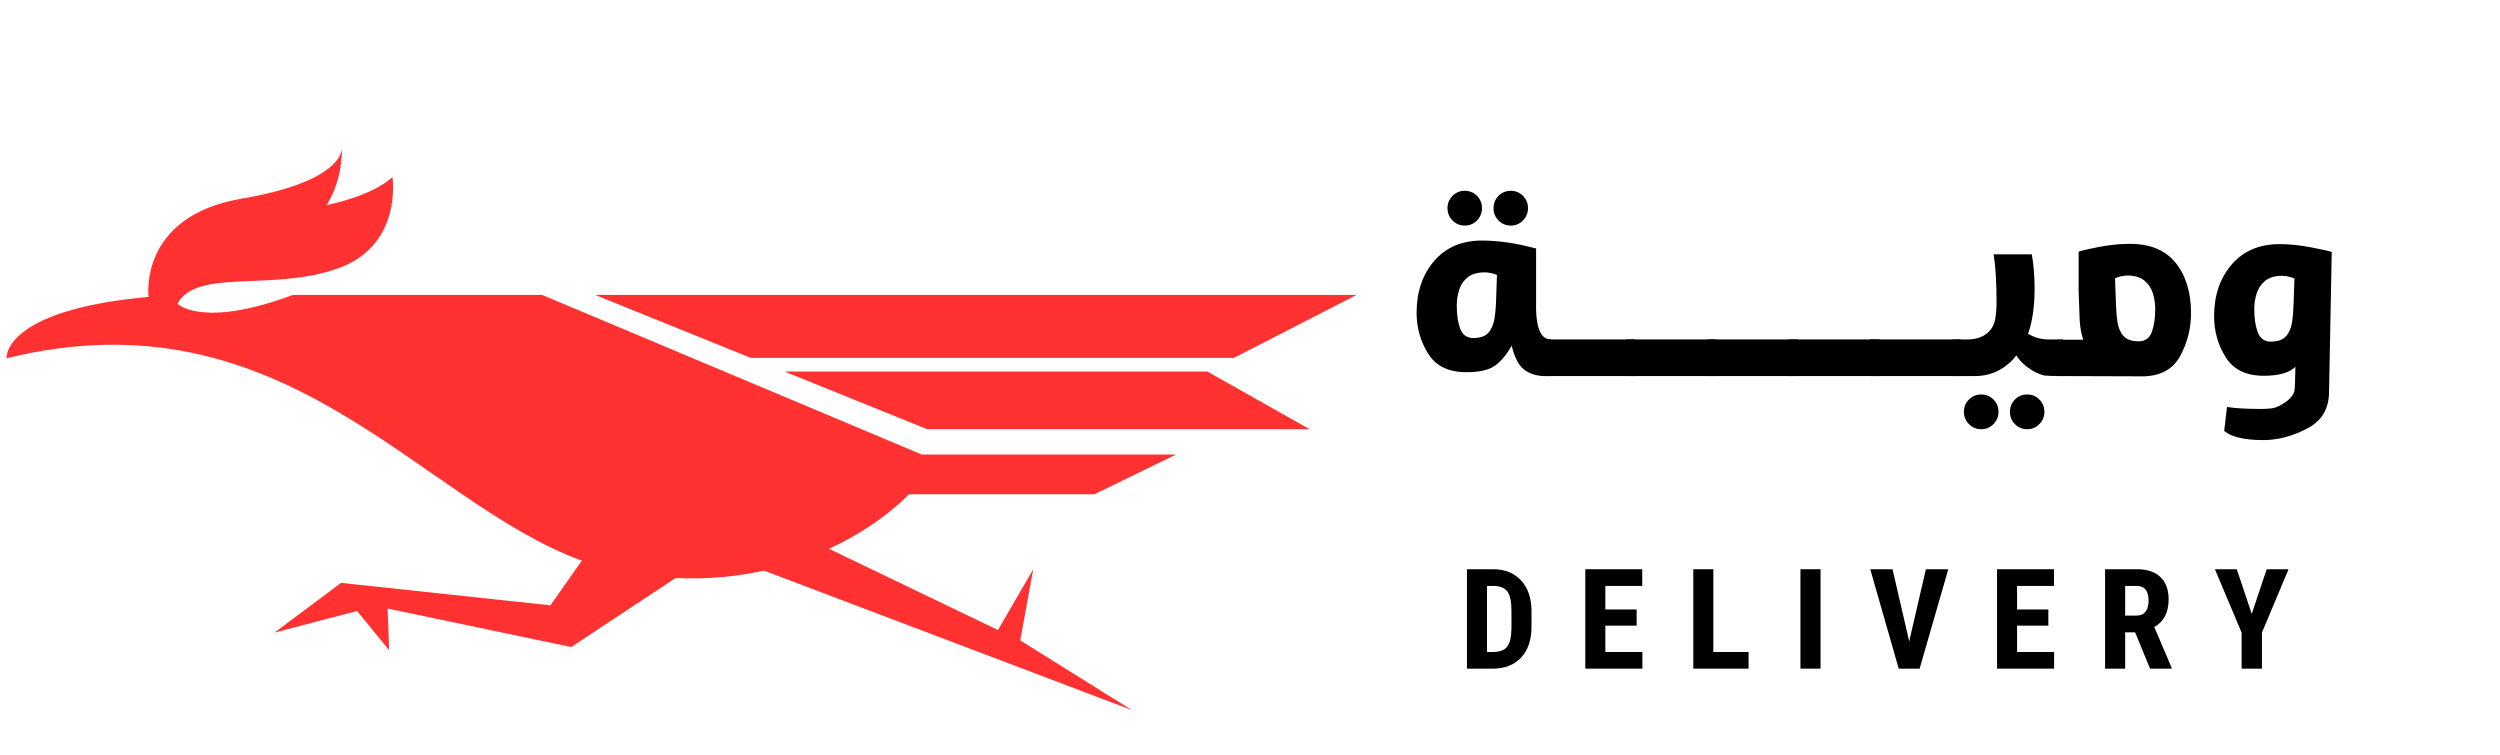
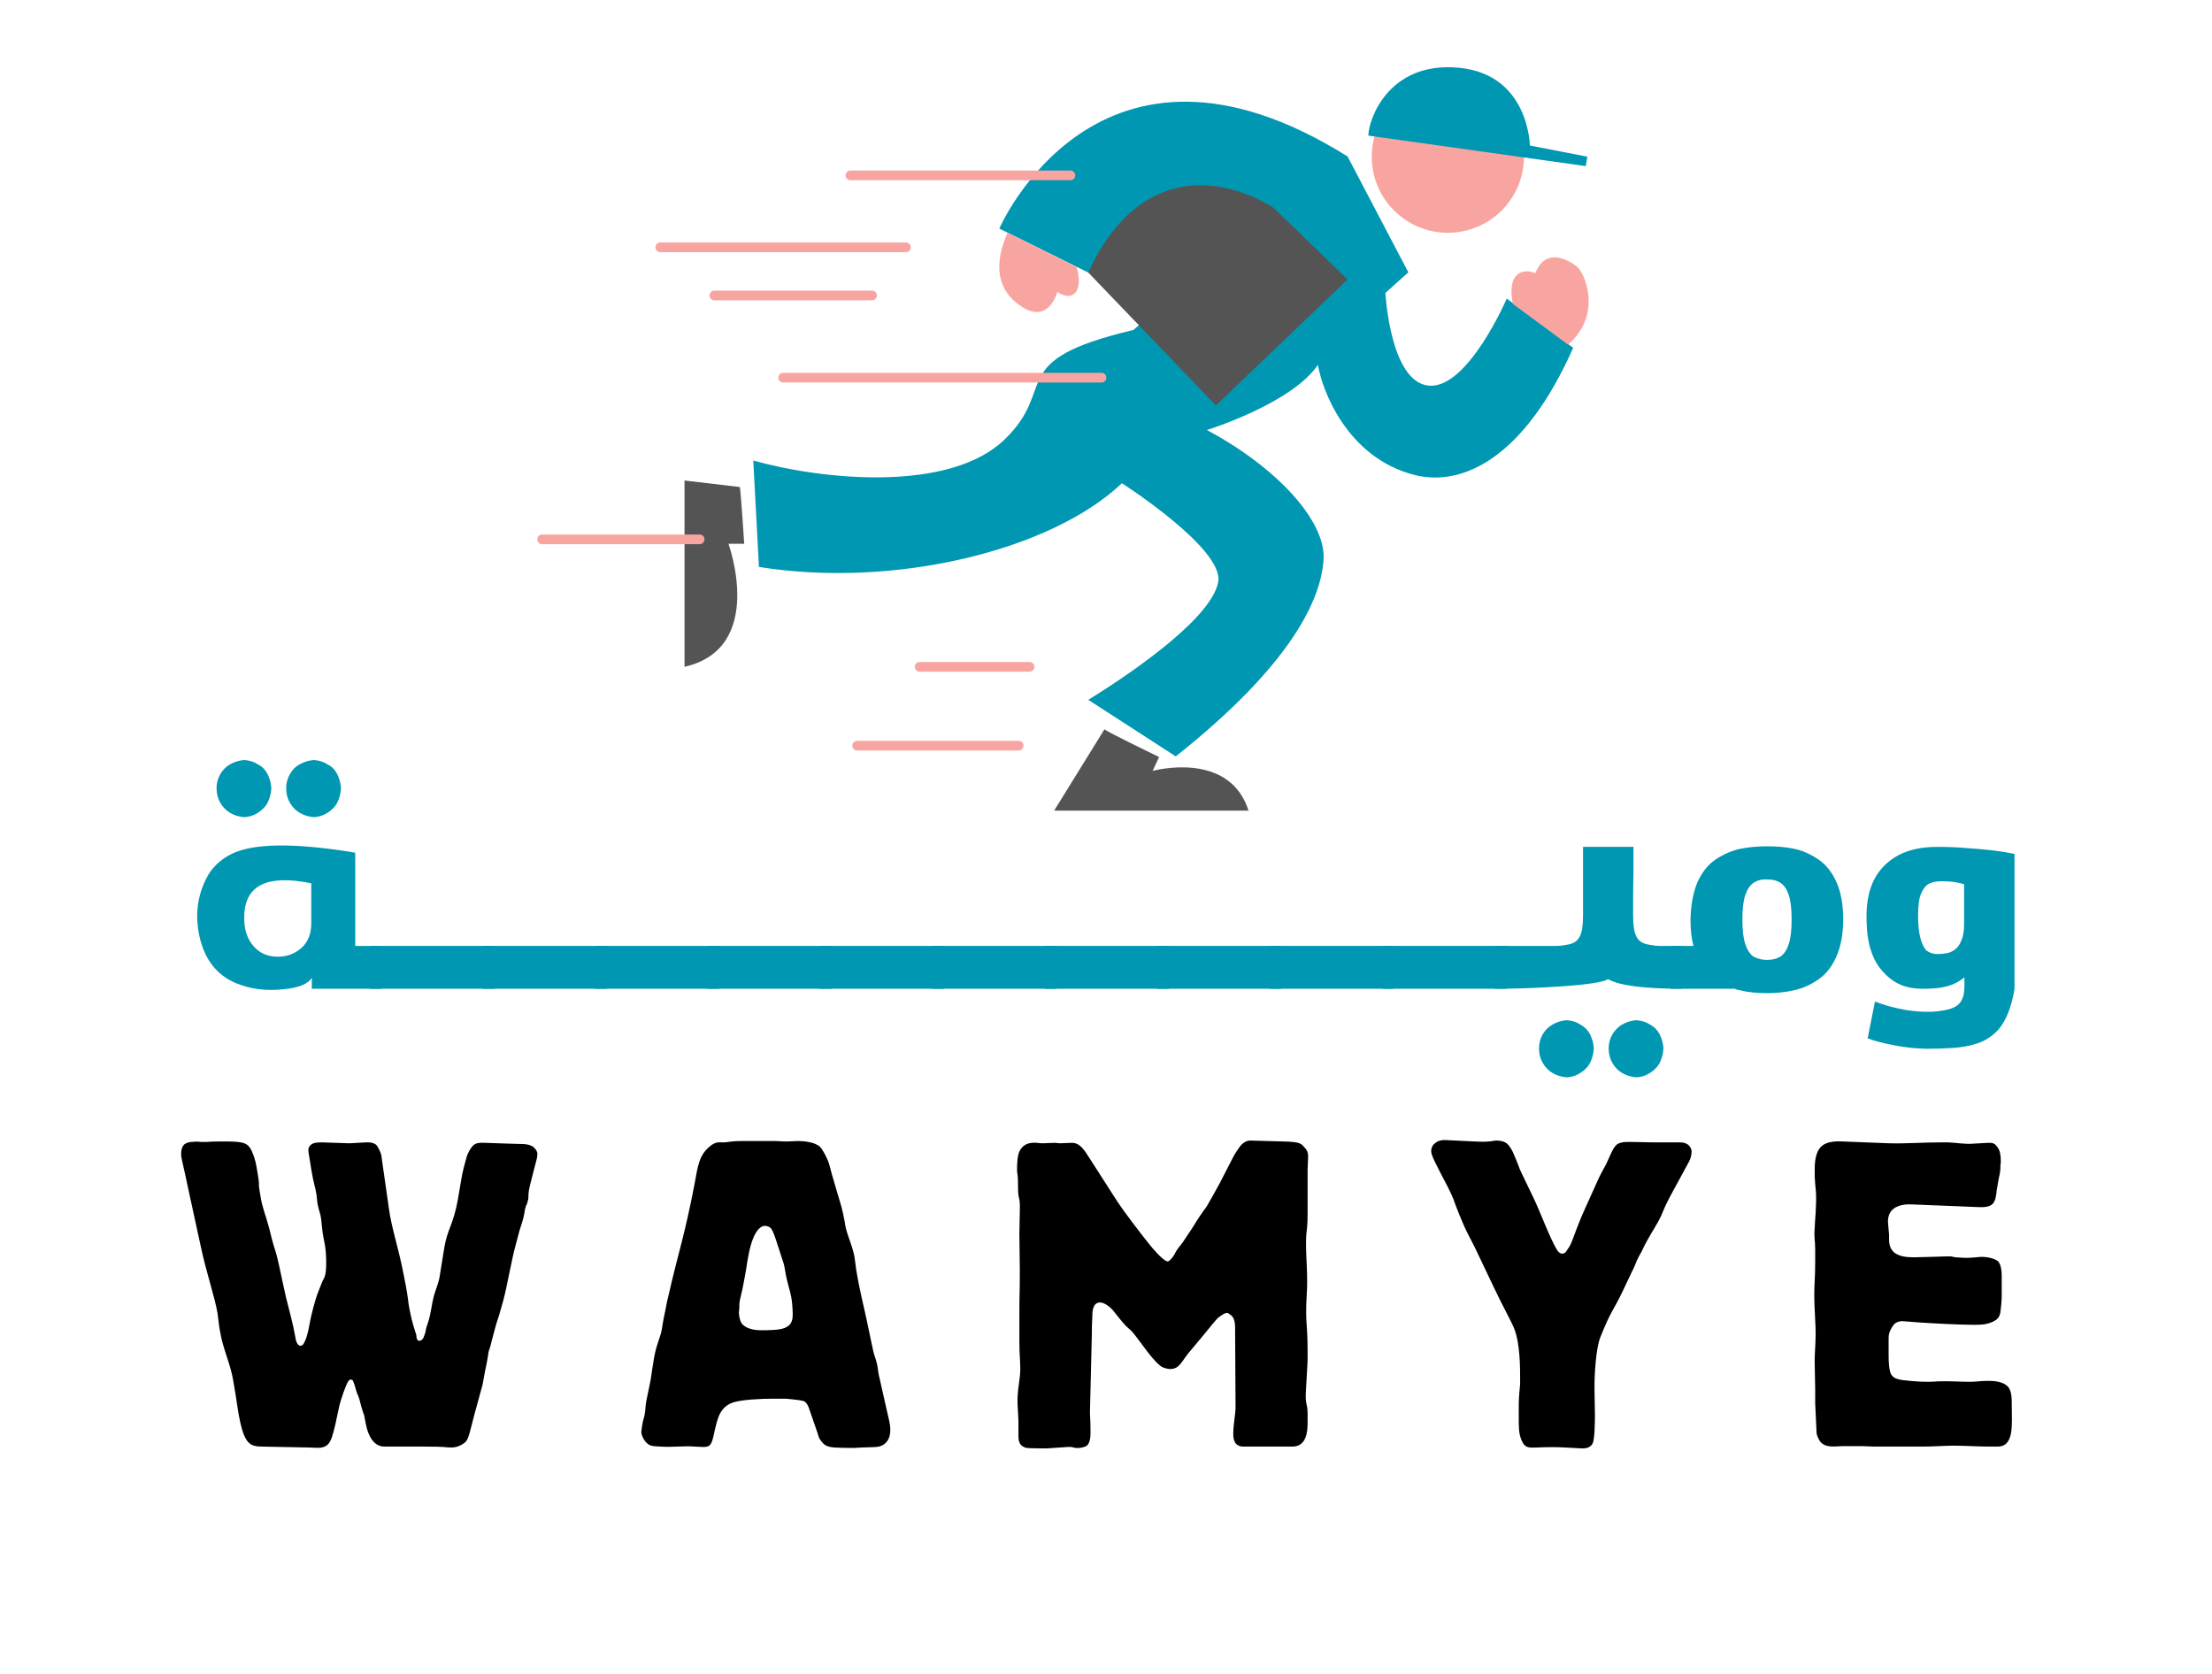
- <svg xmlns="http://www.w3.org/2000/svg" width="1094" zoomAndPan="magnify" viewBox="0 0 820.5 247.5" height="330" preserveAspectRatio="xMidYMid meet" version="1.0">
+ <svg xmlns="http://www.w3.org/2000/svg" width="850" zoomAndPan="magnify" viewBox="0 0 637.5 482.25" height="643" preserveAspectRatio="xMidYMid meet" version="1.0">
  <defs>
    <g />
-     <clipPath id="987889eb05">
-       <rect x="0" width="310" y="0" height="172" />
+     <clipPath id="691e3cd964">
+       <rect x="0" width="533" y="0" height="194" />
    </clipPath>
-     <clipPath id="9e86d4e158">
-       <path d="M 2 48.613 L 386 48.613 L 386 233.488 L 2 233.488 Z M 2 48.613 " clip-rule="nonzero" />
+     <clipPath id="8ba9f0cb4c">
+       <path d="M 197 53 L 389 53 L 389 233.637 L 197 233.637 Z M 197 53 " clip-rule="nonzero" />
    </clipPath>
-     <clipPath id="28d98bb33f">
-       <path d="M 195 96 L 445.18 96 L 445.18 118 L 195 118 Z M 195 96 " clip-rule="nonzero" />
-     </clipPath>
-     <clipPath id="2a3542cb9a">
-       <rect x="0" width="291" y="0" height="56" />
+     <clipPath id="d04b92d868">
+       <path d="M 154.539 49 L 319 49 L 319 217 L 154.539 217 Z M 154.539 49 " clip-rule="nonzero" />
    </clipPath>
  </defs>
-   <g transform="matrix(1, 0, 0, 1, 460, 1)">
-     <g clip-path="url(#987889eb05)">
-       <g fill="#000000" fill-opacity="1">
-         <g transform="translate(1.364812, 122.4202)">
+   <g fill="#000000" fill-opacity="1">
+     <g transform="translate(52.46538, 416.9139)">
+       <g>
+         <path d="M 5.391 -57.703 C 7.098 -49.684 9.465 -43.113 10.254 -38.25 C 10.516 -36.41 10.648 -34.57 11.043 -32.73 C 11.828 -28.129 13.934 -23.793 14.723 -19.191 L 15.512 -14.457 C 16.168 -10.383 16.957 -2.891 19.453 -0.922 C 19.848 -0.527 20.898 0 22.871 0 L 36.41 0.262 C 38.383 0.262 40.484 0.789 41.93 -0.527 C 42.98 -1.445 43.508 -3.551 44.164 -6.309 L 45.348 -11.828 C 45.742 -13.406 47.188 -17.875 47.977 -18.93 C 48.371 -19.453 48.898 -19.453 49.293 -18.93 C 49.293 -18.797 49.422 -18.664 49.422 -18.535 C 49.555 -18.27 49.555 -18.141 49.684 -17.875 L 50.344 -15.641 C 50.738 -14.457 50.738 -15.246 51.656 -11.566 C 52.051 -10.254 52.184 -9.727 52.445 -9.199 C 52.578 -8.676 52.578 -8.414 52.707 -7.887 C 52.973 -6.57 53.234 -4.336 54.551 -2.234 C 55.074 -1.445 56.258 0 58.23 0 L 69.535 0 C 77.156 0 75.316 0.262 77.422 0.262 C 79.129 0.262 79.785 -0.133 80.574 -0.527 C 82.676 -1.707 82.414 -2.367 84.387 -9.727 L 86.621 -17.875 C 86.883 -19.059 87.016 -20.375 87.672 -23.398 C 88.328 -26.551 88.199 -26.945 88.461 -27.734 C 88.594 -28.129 88.855 -28.656 89.25 -30.496 C 91.879 -40.484 90.039 -32.859 92.535 -41.93 C 93.324 -44.82 93.852 -47.844 94.508 -50.867 C 95.035 -53.234 95.426 -55.469 96.086 -57.836 L 97.27 -62.305 C 97.793 -64.012 98.449 -65.723 98.715 -67.562 C 98.715 -67.824 98.844 -68.086 98.844 -68.48 C 98.977 -68.875 99.109 -69.141 99.109 -69.402 C 99.371 -69.664 99.504 -70.191 99.766 -71.242 C 100.027 -73.609 99.371 -72.031 101.344 -79.523 L 102 -82.02 C 102.395 -83.336 102.395 -83.992 102.395 -84.52 C 102.395 -85.176 101.473 -86.359 100.816 -86.621 C 99.238 -87.41 97.531 -87.148 95.164 -87.277 L 87.277 -87.543 C 86.359 -87.543 85.305 -87.672 84.387 -87.148 C 83.465 -86.621 82.414 -84.781 82.02 -83.465 C 81.625 -82.152 80.707 -78.602 80.574 -77.551 L 79.523 -71.375 C 78.207 -63.883 76.5 -62.828 75.578 -57.309 L 74.266 -49.16 C 74.004 -47.32 73.215 -45.609 72.688 -43.77 C 71.898 -41.141 71.77 -38.25 70.848 -35.621 L 70.453 -34.438 C 70.059 -33.125 70.453 -33.52 69.535 -31.285 C 69.27 -30.758 68.746 -30.496 68.48 -30.496 C 68.352 -30.496 68.352 -30.496 68.219 -30.496 C 67.957 -30.496 67.824 -30.758 67.691 -31.02 C 67.562 -31.414 67.562 -31.414 67.562 -31.68 C 67.562 -32.598 66.906 -33.387 65.852 -38.117 C 64.672 -43.77 65.723 -40.746 63.355 -52.051 C 62.172 -57.703 60.332 -63.488 59.676 -68.219 L 57.57 -82.941 C 57.441 -84.125 57.441 -84.52 56.391 -86.359 C 56.125 -86.883 55.469 -87.805 52.973 -87.672 L 48.238 -87.41 L 40.352 -87.672 C 38.645 -87.672 37.855 -87.543 37.199 -87.016 C 36.016 -86.094 36.41 -85.176 36.805 -82.676 L 37.328 -79.391 C 37.988 -75.449 38.383 -75.055 38.777 -72.426 C 38.906 -71.375 38.906 -70.453 39.172 -69.402 C 39.434 -68.086 39.957 -66.906 40.09 -65.59 L 40.352 -63.094 C 40.746 -59.148 41.406 -58.625 41.535 -54.023 C 41.535 -53.367 41.535 -52.578 41.535 -51.922 C 41.406 -48.504 40.746 -48.504 40.223 -47.055 L 39.039 -44.035 C 38.383 -42.324 37.199 -37.855 36.805 -35.621 C 36.543 -34.043 35.621 -29.051 34.176 -29.051 C 33.125 -29.051 32.73 -30.758 32.598 -31.809 C 31.941 -35.621 31.02 -38.645 29.969 -42.98 C 29.051 -46.926 28.785 -48.504 27.996 -52.051 C 26.945 -56.914 26.812 -56.258 25.895 -59.805 L 25.105 -62.961 C 24.184 -66.512 23.133 -68.746 22.609 -72.164 C 21.559 -78.078 22.871 -72.688 21.426 -80.836 C 21.164 -82.414 20.504 -84.648 19.586 -86.094 C 18.664 -87.41 17.613 -87.934 12.75 -87.934 C 10.383 -87.934 8.543 -87.934 7.23 -87.805 C 3.812 -87.672 5.785 -88.066 2.762 -87.805 C 2.234 -87.805 1.312 -87.543 0.922 -87.277 C 0.262 -86.883 -0.262 -85.965 -0.262 -84.254 C -0.262 -83.07 0.262 -81.625 1.707 -74.66 Z M 5.391 -57.703 " />
+       </g>
+     </g>
+   </g>
+   <g fill="#000000" fill-opacity="1">
+     <g transform="translate(184.8213, 416.9139)">
+       <g>
+         <path d="M 29.574 -88.066 C 25.105 -88.066 25.367 -87.672 23.527 -87.672 C 22.344 -87.672 21.426 -87.934 19.715 -86.488 C 16.691 -83.992 16.301 -80.969 15.379 -75.844 C 12.617 -61.254 10.383 -54.812 8.02 -44.297 C 7.754 -43.375 7.098 -40.352 6.965 -39.434 C 5.914 -34.699 6.18 -34.57 5.652 -32.598 C 4.996 -30.23 4.074 -28.656 3.418 -23.922 C 3.023 -21.949 3.023 -20.375 2.102 -16.301 L 1.445 -13.145 C 1.184 -11.699 1.184 -10.254 0.922 -8.938 C 0.789 -8.414 0.656 -8.02 0.527 -7.492 C 0.395 -7.098 0 -4.602 0 -4.207 C 0 -3.285 0.656 -2.102 1.184 -1.445 C 2.367 0 3.418 -0.133 5.52 0 C 8.809 0.262 12.094 -0.262 15.379 0 C 16.301 0 17.219 0.133 18.141 0.133 C 18.402 0.133 19.32 0 19.586 -0.262 C 20.375 -0.922 20.637 -2.367 20.77 -2.891 C 21.559 -6.441 21.949 -8.148 22.738 -9.594 C 23.66 -11.305 24.973 -12.223 26.551 -12.75 C 29.051 -13.539 34.57 -13.801 37.988 -13.801 L 41.406 -13.801 C 41.93 -13.801 45.875 -13.406 46.664 -13.145 C 47.188 -13.012 47.844 -12.488 48.371 -10.91 L 50.738 -4.074 C 51.133 -3.023 51 -2.496 52.184 -1.184 C 52.707 -0.527 53.234 -0.133 54.551 0.133 C 55.863 0.395 60.465 0.395 61.121 0.395 L 63.617 0.262 C 66.906 0.133 68.086 0.262 69.27 -0.262 C 69.926 -0.527 70.848 -1.184 71.375 -2.496 C 72.293 -4.863 71.375 -7.625 70.98 -9.465 L 68.48 -20.504 C 68.219 -21.559 68.219 -22.609 67.957 -23.66 C 67.691 -25.105 67.035 -26.422 66.773 -27.867 L 64.801 -37.199 C 64.277 -39.828 63.094 -44.035 61.91 -51.133 C 61.516 -53.629 61.777 -54.68 60.07 -59.414 C 59.02 -62.434 58.887 -62.961 58.625 -64.801 C 57.965 -68.352 57.441 -70.059 56.652 -72.555 L 55.469 -76.633 C 54.68 -79.129 54.418 -80.707 53.891 -82.152 C 53.367 -83.465 52.312 -85.57 51.527 -86.359 C 50.078 -87.805 46.664 -88.066 45.215 -88.066 C 44.164 -88.066 42.98 -87.934 41.93 -87.934 C 40.223 -87.934 39.695 -88.066 37.988 -88.066 Z M 40.879 -53.234 C 41.535 -51.262 41.273 -50.605 42.324 -46.664 C 43.113 -43.77 43.508 -42.586 43.641 -38.383 C 43.641 -36.934 43.641 -35.094 41.273 -34.176 C 39.828 -33.52 35.883 -33.52 34.57 -33.52 C 30.758 -33.52 29.18 -34.965 28.785 -35.754 C 28.391 -36.41 28.129 -37.855 28.129 -38.645 C 28.129 -39.172 28.262 -39.562 28.262 -40.09 C 28.262 -40.352 28.262 -40.617 28.262 -40.879 C 28.262 -42.324 29.051 -44.297 29.574 -47.582 C 30.496 -52.312 30.363 -52.445 30.758 -54.418 C 32.07 -62.043 34.309 -63.617 35.621 -63.617 C 36.148 -63.617 36.934 -63.355 37.328 -62.961 C 37.988 -62.172 38.645 -60.07 39.039 -58.887 Z M 40.879 -53.234 " />
+       </g>
+     </g>
+   </g>
+   <g fill="#000000" fill-opacity="1">
+     <g transform="translate(286.9477, 416.9139)">
+       <g>
+         <path d="M 6.836 -61.254 L 6.965 -51 C 6.965 -42.191 6.836 -46.004 6.836 -37.594 L 6.836 -30.625 C 6.836 -25.762 7.098 -25.367 7.098 -22.215 C 7.098 -19.453 6.18 -16.168 6.309 -12.488 L 6.57 -7.359 C 6.57 -6.836 6.57 -6.18 6.57 -4.996 L 6.57 -2.762 C 6.57 -2.629 6.57 -1.184 7.359 -0.395 C 7.887 0.133 8.809 0.395 8.938 0.395 C 9.859 0.527 14.062 0.527 14.723 0.527 L 20.504 0.133 C 22.082 0 22.082 0.262 23.133 0.395 C 23.398 0.395 23.66 0.395 23.922 0.395 C 24.578 0.395 25.762 0.133 26.289 -0.262 C 27.207 -1.051 27.34 -2.762 27.34 -3.812 C 27.34 -10.254 27.078 -7.625 27.207 -11.172 L 27.734 -32.859 C 27.734 -33.387 27.734 -33.914 27.734 -34.438 C 27.734 -35.488 27.867 -36.543 27.867 -37.594 C 27.867 -38.645 27.867 -41.535 30.102 -41.535 C 31.414 -41.535 33.125 -40.09 33.781 -39.301 L 35.359 -37.328 C 38.777 -32.992 38.117 -34.832 40.484 -31.68 L 43.641 -27.473 C 46.27 -24.055 47.449 -23.266 47.844 -23.004 C 48.504 -22.609 49.684 -22.344 50.473 -22.344 C 51.262 -22.344 52.184 -22.738 52.578 -23.133 C 53.629 -24.055 54.023 -24.973 55.469 -26.812 L 60.07 -32.336 C 64.277 -37.461 63.617 -36.805 65.328 -37.988 C 65.723 -38.25 66.246 -38.512 66.773 -38.512 C 66.906 -38.512 67.168 -38.383 67.824 -37.855 C 68.875 -37.066 69.008 -35.359 69.008 -34.309 L 69.141 -11.172 C 69.141 -9.594 68.48 -6.309 68.48 -3.68 C 68.48 -1.973 68.875 -0.922 69.797 -0.395 C 70.453 0 70.98 0 71.637 0 L 85.57 0 C 89.645 0 89.906 -4.469 89.906 -6.965 L 89.906 -9.465 C 89.906 -12.488 89.25 -11.828 89.383 -15.379 L 89.512 -17.746 C 89.777 -22.871 89.906 -23.922 89.906 -25.367 L 89.906 -26.422 C 89.906 -36.148 89.383 -33.914 89.512 -40.746 C 89.645 -45.48 90.039 -44.953 89.512 -55.469 C 89.25 -63.488 89.906 -60.465 89.906 -67.43 L 89.906 -79.785 L 90.039 -83.203 C 90.172 -84.914 89.512 -85.699 89.117 -86.094 C 88.066 -87.277 88.066 -87.805 82.941 -87.934 L 73.344 -88.199 C 72.164 -88.199 71.242 -87.41 70.848 -87.016 C 70.32 -86.488 68.875 -84.254 68.613 -83.73 L 64.406 -75.578 C 63.355 -73.609 61.383 -70.191 60.859 -69.27 C 60.465 -68.613 59.938 -68.086 59.543 -67.43 C 58.492 -65.984 57.57 -64.406 56.652 -62.961 L 54.812 -60.199 C 53.629 -58.359 53.102 -57.836 52.707 -57.309 C 51.789 -56.125 51.789 -55.73 51.262 -54.941 C 50.211 -53.496 49.816 -53.367 49.555 -53.367 C 48.371 -53.367 44.82 -57.57 44.035 -58.625 C 41.406 -61.91 36.805 -67.957 35.094 -70.586 C 34.176 -72.031 28.262 -81.23 27.34 -82.676 C 25.367 -85.832 24.184 -87.543 21.949 -87.543 C 20.77 -87.543 19.715 -87.41 18.535 -87.41 C 18.008 -87.41 17.613 -87.543 17.086 -87.543 C 15.906 -87.543 14.723 -87.41 13.539 -87.41 C 12.488 -87.41 11.566 -87.672 10.516 -87.543 C 8.809 -87.41 8.02 -86.621 7.754 -86.359 C 6.309 -84.914 6.309 -83.07 6.18 -80.836 C 6.18 -80.312 6.18 -79.785 6.18 -79.262 C 6.18 -78.996 6.309 -78.602 6.309 -78.34 C 6.441 -77.289 6.441 -76.238 6.441 -75.184 C 6.441 -70.453 7.098 -72.555 6.965 -68.086 Z M 6.836 -61.254 " />
+       </g>
+     </g>
+   </g>
+   <g fill="#000000" fill-opacity="1">
+     <g transform="translate(413.652, 416.9139)">
+       <g>
+         <path d="M 24.844 -78.867 C 24.449 -79.656 24.184 -80.312 23.922 -81.102 C 23.398 -82.414 22.871 -83.73 22.344 -84.914 C 21.688 -86.227 20.898 -87.41 19.848 -87.805 C 19.32 -88.066 18.27 -88.199 17.613 -88.199 C 16.562 -88.199 16.035 -87.672 11.305 -87.934 L 3.156 -88.328 C 1.312 -88.461 0.262 -87.805 -0.262 -87.277 C -0.922 -86.754 -1.184 -85.832 -1.184 -85.176 C -1.184 -83.859 0.133 -81.496 3.551 -74.922 C 4.469 -73.082 5.125 -71.77 5.914 -69.402 C 9.07 -61.254 9.727 -60.859 11.566 -57.047 L 16.691 -46.27 C 19.715 -39.828 21.949 -36.148 22.871 -33.648 C 24.449 -29.441 24.449 -22.344 24.449 -20.109 C 24.449 -19.453 24.449 -19.059 24.449 -18.008 C 24.316 -16.691 24.055 -14.062 24.055 -11.961 L 24.055 -8.676 C 24.055 -5.258 24.055 -3.812 24.844 -1.84 C 26.422 1.578 27.207 -0.262 37.328 0.262 L 42.191 0.527 C 42.719 0.527 44.559 0.656 45.348 -0.922 C 46.004 -2.234 46.004 -7.887 46.004 -9.465 L 45.875 -17.086 C 45.875 -20.77 46.27 -28.262 47.582 -31.547 C 50.738 -39.434 51.133 -38.777 54.023 -44.82 L 56.52 -50.078 C 57.047 -51.262 56.785 -50.344 58.098 -53.629 C 59.02 -55.602 59.281 -55.73 59.676 -56.652 C 59.938 -57.18 60.07 -57.703 62.434 -61.777 C 62.828 -62.434 63.355 -63.223 63.75 -64.012 C 63.883 -64.145 63.883 -64.277 64.012 -64.406 C 66.117 -68.219 65.062 -67.301 68.352 -73.344 L 73.215 -82.285 C 73.738 -83.336 73.871 -84.52 73.871 -85.043 C 73.871 -85.57 73.609 -86.359 72.82 -87.016 C 71.898 -87.672 71.109 -87.672 70.059 -87.672 L 62.828 -87.672 C 60.859 -87.672 58.492 -87.805 55.996 -87.805 C 54.68 -87.805 54.418 -87.805 53.367 -87.543 C 52.445 -87.277 51.789 -87.016 50.473 -84.125 C 50.078 -83.203 49.816 -82.676 49.293 -81.496 C 48.238 -79.523 47.449 -78.207 46.664 -76.367 L 43.113 -68.48 C 40.617 -62.961 39.957 -60.332 38.906 -58.098 C 38.512 -57.309 38.117 -56.914 37.723 -56.258 C 37.594 -55.996 37.328 -55.602 36.41 -55.602 C 36.148 -55.602 35.488 -55.996 35.094 -56.652 C 33.125 -59.805 30.23 -67.691 28.262 -71.77 Z M 24.844 -78.867 " />
+       </g>
+     </g>
+   </g>
+   <g fill="#000000" fill-opacity="1">
+     <g transform="translate(516.6985, 416.9139)">
+       <g>
+         <path d="M 14.328 -87.934 C 12.094 -88.066 9.988 -87.805 8.676 -86.883 C 6.441 -85.305 6.309 -81.758 6.309 -80.051 L 6.309 -77.684 C 6.441 -75.055 6.703 -73.609 6.703 -72.293 C 6.703 -72.031 6.703 -70.848 6.703 -70.586 L 6.57 -67.301 C 6.441 -65.195 6.309 -64.145 6.309 -63.094 C 6.047 -59.805 6.441 -59.938 6.441 -56.652 L 6.441 -53.496 C 6.441 -48.371 6.18 -47.32 6.18 -43.77 C 6.18 -41.406 6.309 -39.301 6.441 -36.41 C 6.836 -30.625 6.18 -27.473 6.309 -23.527 L 6.441 -16.562 C 6.441 -15.246 6.441 -13.801 6.441 -12.488 C 6.441 -11.566 6.57 -10.648 6.57 -9.727 L 6.836 -4.074 C 6.836 -3.285 7.359 -2.367 7.625 -1.84 C 9.07 0.656 12.488 -0.133 14.328 -0.133 L 16.691 -0.133 C 17.746 -0.133 18.797 -0.133 19.848 -0.133 C 21.031 -0.133 22.344 0 23.527 0 L 37.594 0 C 40.617 0 43.508 -0.262 46.531 -0.262 C 49.816 -0.262 53.102 0 56.391 0 L 59.02 0 C 63.883 0 63.094 -6.441 63.094 -11.961 C 63.094 -13.801 63.094 -16.168 61.91 -17.352 C 61.254 -18.008 59.676 -19.059 55.863 -18.93 C 54.285 -18.93 52.578 -18.664 51 -18.664 C 47.977 -18.664 44.82 -18.93 41.801 -18.797 C 40.352 -18.664 37.855 -18.535 33.781 -18.93 L 31.414 -19.191 C 30.758 -19.32 29.707 -19.453 28.918 -20.109 C 28.129 -20.77 27.996 -21.688 27.867 -22.344 C 27.602 -23.66 27.602 -26.027 27.602 -26.422 L 27.602 -31.02 C 27.602 -31.941 27.602 -33.125 29.051 -35.094 C 29.836 -36.016 31.02 -36.148 31.547 -36.148 L 36.672 -35.754 C 40.617 -35.488 48.371 -35.094 52.051 -35.094 C 54.023 -35.094 55.996 -35.094 57.965 -36.148 C 58.754 -36.543 59.543 -37.199 59.805 -38.645 C 59.938 -39.434 60.199 -42.191 60.199 -43.246 L 60.199 -49.027 C 60.199 -51.262 59.805 -52.707 59.148 -53.367 C 58.23 -54.285 55.73 -54.68 54.551 -54.68 C 53.367 -54.68 51.395 -54.285 49.027 -54.418 L 46.926 -54.551 C 45.609 -54.68 46.531 -54.812 44.82 -54.812 C 42.719 -54.812 41.668 -54.68 40.09 -54.68 L 34.965 -54.551 C 32.992 -54.551 30.102 -54.68 28.656 -56.52 C 27.867 -57.57 27.734 -58.754 27.734 -59.543 C 27.734 -60.07 27.734 -60.594 27.734 -61.121 C 27.734 -61.648 27.602 -62.043 27.602 -62.566 L 27.473 -64.012 C 27.34 -65.062 27.34 -66.906 28.656 -68.219 C 29.707 -69.27 31.68 -69.926 34.176 -69.797 L 53.762 -69.008 C 56.391 -68.875 57.309 -69.664 57.57 -69.926 C 58.492 -70.848 58.625 -72.688 58.754 -73.871 L 59.281 -76.895 C 59.414 -77.812 59.676 -78.34 59.805 -79.918 C 59.805 -81.758 59.938 -81.496 59.938 -82.152 C 59.938 -84.125 59.676 -85.305 59.02 -86.227 C 58.098 -87.672 57.18 -87.543 56.258 -87.543 L 51.527 -87.277 C 49.684 -87.148 47.188 -87.543 44.82 -87.672 C 44.035 -87.672 43.246 -87.672 42.457 -87.672 C 37.594 -87.672 32.598 -87.277 27.734 -87.41 Z M 14.328 -87.934 " />
+       </g>
+     </g>
+   </g>
+   <g transform="matrix(1, 0, 0, 1, 52, 159)">
+     <g clip-path="url(#691e3cd964)">
+       <g fill="#0097b2" fill-opacity="1">
+         <g transform="translate(1.42964, 125.9671)">
          <g>
-             <path d="M 22.188 -12.484 C 24.457 -12.484 26.102 -13.062 27.125 -14.219 C 28.156 -15.383 28.82 -16.945 29.125 -18.906 C 29.438 -20.863 29.617 -23.062 29.672 -25.5 L 29.938 -33.156 C 29.477 -33.395 28.879 -33.598 28.141 -33.766 C 27.398 -33.941 26.664 -34.031 25.938 -34.031 C 23.562 -34.031 21.703 -33.5 20.359 -32.438 C 19.023 -31.383 18.086 -30.02 17.547 -28.344 C 17.016 -26.676 16.75 -24.945 16.75 -23.156 C 16.75 -20.195 17.102 -17.707 17.812 -15.688 C 18.531 -13.664 19.875 -12.598 21.844 -12.484 Z M 34.516 -49.391 C 32.891 -49.391 31.531 -49.945 30.438 -51.062 C 29.352 -52.188 28.812 -53.531 28.812 -55.094 C 28.812 -56.688 29.352 -58.035 30.438 -59.141 C 31.531 -60.242 32.891 -60.797 34.516 -60.797 C 36.047 -60.797 37.363 -60.242 38.469 -59.141 C 39.57 -58.035 40.125 -56.688 40.125 -55.094 C 40.125 -53.531 39.57 -52.188 38.469 -51.062 C 37.363 -49.945 36.047 -49.391 34.516 -49.391 Z M 47.609 0 L 44.828 0 C 42.148 -0.227 40.02 -1.051 38.438 -2.469 C 36.863 -3.895 35.641 -6.395 34.766 -9.969 C 33.203 -7.176 31.426 -5.023 29.438 -3.516 C 27.445 -2.016 24.266 -1.266 19.891 -1.266 C 14.055 -1.266 9.875 -3.297 7.344 -7.359 C 4.82 -11.422 3.562 -15.891 3.562 -20.766 C 3.562 -27.609 5.477 -33.27 9.312 -37.75 C 13.145 -42.227 18.379 -44.469 25.016 -44.469 C 30.328 -44.469 36.047 -43.645 42.172 -42 L 42.781 -41.906 L 42.781 -21.766 C 42.957 -15.266 44.566 -12.016 47.609 -12.016 Z M 19.328 -49.391 C 17.785 -49.391 16.461 -49.945 15.359 -51.062 C 14.254 -52.188 13.703 -53.531 13.703 -55.094 C 13.703 -56.688 14.254 -58.035 15.359 -59.141 C 16.461 -60.242 17.785 -60.797 19.328 -60.797 C 20.953 -60.797 22.305 -60.242 23.391 -59.141 C 24.473 -58.035 25.016 -56.688 25.016 -55.094 C 25.016 -53.531 24.473 -52.188 23.391 -51.062 C 22.305 -49.945 20.953 -49.391 19.328 -49.391 Z M 19.328 -49.391 " />
+             <path d="M 16.969 -65.922 C 18.531 -65.805 19.844 -65.383 20.906 -64.656 C 22.082 -64.094 23.004 -63.172 23.672 -61.891 C 24.348 -60.484 24.711 -59.109 24.766 -57.766 C 24.711 -56.367 24.348 -54.973 23.672 -53.578 C 23.117 -52.516 22.195 -51.562 20.906 -50.719 C 19.676 -49.938 18.363 -49.516 16.969 -49.453 C 15.445 -49.566 14.07 -49.988 12.844 -50.719 C 11.727 -51.383 10.805 -52.332 10.078 -53.562 C 9.348 -54.801 8.984 -56.203 8.984 -57.766 C 8.984 -59.273 9.348 -60.648 10.078 -61.891 C 10.859 -63.172 11.781 -64.094 12.844 -64.656 C 14.07 -65.383 15.445 -65.805 16.969 -65.922 Z M 37.031 -65.922 C 38.594 -65.805 39.91 -65.383 40.984 -64.656 C 42.148 -64.094 43.07 -63.172 43.75 -61.891 C 44.414 -60.484 44.781 -59.109 44.844 -57.766 C 44.781 -56.367 44.414 -54.973 43.75 -53.578 C 43.188 -52.516 42.266 -51.562 40.984 -50.719 C 39.742 -49.938 38.426 -49.516 37.031 -49.453 C 35.52 -49.566 34.148 -49.988 32.922 -50.719 C 31.797 -51.383 30.867 -52.332 30.141 -53.562 C 29.41 -54.801 29.047 -56.203 29.047 -57.766 C 29.047 -59.273 29.41 -60.648 30.141 -61.891 C 30.867 -63.172 31.797 -64.094 32.922 -64.656 C 34.148 -65.383 35.52 -65.805 37.031 -65.922 Z M 48.953 -12.344 L 56.594 -12.344 L 56.594 0 L 36.438 0 L 36.438 -3.188 C 35.375 -1.344 32.551 -0.223 27.969 0.172 C 23.039 0.672 18.531 0.055 14.438 -1.672 C 9.062 -3.973 5.617 -8.367 4.109 -14.859 C 2.711 -20.961 3.383 -26.672 6.125 -31.984 C 7.633 -34.898 9.988 -37.172 13.188 -38.797 C 19.508 -41.984 31.43 -42.125 48.953 -39.219 Z M 36.281 -18.891 L 36.281 -30.391 C 23.738 -32.973 17.301 -29.926 16.969 -21.25 C 16.789 -17.383 17.738 -14.332 19.812 -12.094 C 21.551 -10.188 23.82 -9.234 26.625 -9.234 C 29.25 -9.234 31.516 -10.07 33.422 -11.75 C 35.328 -13.438 36.281 -15.816 36.281 -18.891 Z M 36.281 -18.891 " />
          </g>
        </g>
      </g>
-       <g fill="#000000" fill-opacity="1">
-         <g transform="translate(48.22944, 122.4202)">
+       <g fill="#0097b2" fill-opacity="1">
+         <g transform="translate(56.34521, 125.9671)">
          <g>
-             <path d="M 28.422 0 L -1.344 0 L -1.344 -12.016 L 28.422 -12.016 Z M 28.422 0 " />
+             <path d="M 34.094 0 L -1.672 0 L -1.672 -12.344 L 34.094 -12.344 Z M 34.094 0 " />
          </g>
        </g>
      </g>
-       <g fill="#000000" fill-opacity="1">
-         <g transform="translate(74.94706, 122.4202)">
+       <g fill="#0097b2" fill-opacity="1">
+         <g transform="translate(88.75716, 125.9671)">
          <g>
-             <path d="M 28.422 0 L -1.344 0 L -1.344 -12.016 L 28.422 -12.016 Z M 28.422 0 " />
+             <path d="M 34.094 0 L -1.672 0 L -1.672 -12.344 L 34.094 -12.344 Z M 34.094 0 " />
          </g>
        </g>
      </g>
-       <g fill="#000000" fill-opacity="1">
-         <g transform="translate(101.6647, 122.4202)">
+       <g fill="#0097b2" fill-opacity="1">
+         <g transform="translate(121.1691, 125.9671)">
          <g>
-             <path d="M 28.422 0 L -1.344 0 L -1.344 -12.016 L 28.422 -12.016 Z M 28.422 0 " />
+             <path d="M 34.094 0 L -1.672 0 L -1.672 -12.344 L 34.094 -12.344 Z M 34.094 0 " />
          </g>
        </g>
      </g>
-       <g fill="#000000" fill-opacity="1">
-         <g transform="translate(128.3823, 122.4202)">
+       <g fill="#0097b2" fill-opacity="1">
+         <g transform="translate(153.581, 125.9671)">
          <g>
-             <path d="M 28.422 0 L -1.344 0 L -1.344 -12.016 L 28.422 -12.016 Z M 28.422 0 " />
+             <path d="M 34.094 0 L -1.672 0 L -1.672 -12.344 L 34.094 -12.344 Z M 34.094 0 " />
          </g>
        </g>
      </g>
-       <g fill="#000000" fill-opacity="1">
-         <g transform="translate(155.0999, 122.4202)">
+       <g fill="#0097b2" fill-opacity="1">
+         <g transform="translate(185.993, 125.9671)">
          <g>
-             <path d="M 28.422 0 L -1.344 0 L -1.344 -12.016 L 28.422 -12.016 Z M 28.422 0 " />
+             <path d="M 34.094 0 L -1.672 0 L -1.672 -12.344 L 34.094 -12.344 Z M 34.094 0 " />
          </g>
        </g>
      </g>
-       <g fill="#000000" fill-opacity="1">
-         <g transform="translate(181.8176, 122.4202)">
+       <g fill="#0097b2" fill-opacity="1">
+         <g transform="translate(218.4049, 125.9671)">
          <g>
-             <path d="M 23.547 17.453 C 21.922 17.453 20.562 16.891 19.469 15.766 C 18.383 14.648 17.844 13.312 17.844 11.75 C 17.844 10.156 18.383 8.805 19.469 7.703 C 20.562 6.598 21.922 6.047 23.547 6.047 C 25.078 6.047 26.395 6.598 27.5 7.703 C 28.602 8.805 29.156 10.156 29.156 11.75 C 29.156 13.312 28.602 14.648 27.5 15.766 C 26.395 16.891 25.078 17.453 23.547 17.453 Z M 8.406 17.453 C 6.832 17.453 5.492 16.891 4.391 15.766 C 3.285 14.648 2.734 13.312 2.734 11.75 C 2.734 10.156 3.285 8.805 4.391 7.703 C 5.492 6.598 6.832 6.047 8.406 6.047 C 10 6.047 11.344 6.598 12.438 7.703 C 13.539 8.805 14.094 10.156 14.094 11.75 C 14.094 13.312 13.539 14.648 12.438 15.766 C 11.344 16.891 10 17.453 8.406 17.453 Z M 35.469 0 C 32.281 0 30.176 -0.055 29.156 -0.172 C 26.719 -0.785 24.426 -2.062 22.281 -4 C 21.438 -4.727 20.664 -5.656 19.969 -6.781 C 16.406 -2.32 11.926 -0.062 6.531 0 L -0.875 0 L -0.875 -12.016 L 4 -12.016 C 5.801 -12.016 7.441 -12.375 8.922 -13.094 C 11.18 -14.289 12.547 -16.164 13.016 -18.719 C 13.305 -20.508 13.453 -22.266 13.453 -23.984 C 13.453 -30.742 13.129 -36.066 12.484 -39.953 L 25.016 -39.953 C 25.629 -36.555 25.938 -32.77 25.938 -28.594 C 25.938 -22.844 25.223 -17.938 23.797 -13.875 C 25.859 -12.633 28.082 -12.016 30.469 -12.016 L 35.297 -12.016 Z M 35.469 0 " />
+             <path d="M 34.094 0 L -1.672 0 L -1.672 -12.344 L 34.094 -12.344 Z M 34.094 0 " />
          </g>
        </g>
      </g>
-       <g fill="#000000" fill-opacity="1">
-         <g transform="translate(216.2372, 122.4202)">
+       <g fill="#0097b2" fill-opacity="1">
+         <g transform="translate(250.8169, 125.9671)">
          <g>
-             <path d="M 26.031 -11.406 C 28 -11.52 29.336 -12.594 30.047 -14.625 C 30.754 -16.656 31.109 -19.148 31.109 -22.109 C 31.109 -23.879 30.836 -25.598 30.297 -27.266 C 29.766 -28.93 28.832 -30.301 27.5 -31.375 C 26.164 -32.445 24.312 -32.984 21.938 -32.984 C 21.207 -32.984 20.473 -32.891 19.734 -32.703 C 18.992 -32.516 18.391 -32.305 17.922 -32.078 L 18.188 -24.406 C 18.25 -21.977 18.422 -19.785 18.703 -17.828 C 18.992 -15.867 19.66 -14.305 20.703 -13.141 C 21.754 -11.984 23.41 -11.406 25.672 -11.406 Z M 27.375 0.094 L -1.266 0 L -1.266 -11.922 L 7.484 -11.922 C 6.848 -13.836 6.457 -15.984 6.312 -18.359 L 5.969 -28.062 L 5.969 -40.812 C 7.094 -41.219 9.379 -41.75 12.828 -42.406 C 16.285 -43.062 19.609 -43.391 22.797 -43.391 C 29.473 -43.391 34.484 -41.301 37.828 -37.125 C 41.18 -32.945 42.859 -27.43 42.859 -20.578 C 42.859 -15.703 41.695 -11.082 39.375 -6.719 C 37.062 -2.352 33.062 -0.082 27.375 0.094 Z M 27.375 0.094 " />
+             <path d="M 34.094 0 L -1.672 0 L -1.672 -12.344 L 34.094 -12.344 Z M 34.094 0 " />
          </g>
        </g>
      </g>
-       <g fill="#000000" fill-opacity="1">
-         <g transform="translate(262.4926, 122.4202)">
+       <g fill="#0097b2" fill-opacity="1">
+         <g transform="translate(283.2288, 125.9671)">
          <g>
-             <path d="M 22.797 -11.312 C 25.066 -11.312 26.723 -11.891 27.766 -13.047 C 28.805 -14.211 29.473 -15.773 29.766 -17.734 C 30.055 -19.691 30.227 -21.891 30.281 -24.328 L 30.547 -31.984 C 30.086 -32.211 29.488 -32.422 28.75 -32.609 C 28.008 -32.805 27.273 -32.906 26.547 -32.906 C 24.172 -32.906 22.312 -32.363 20.969 -31.281 C 19.633 -30.207 18.695 -28.836 18.156 -27.172 C 17.625 -25.504 17.359 -23.785 17.359 -22.016 C 17.359 -19.023 17.723 -16.52 18.453 -14.5 C 19.18 -12.488 20.516 -11.426 22.453 -11.312 Z M 20.406 21.016 C 14.164 21.016 9.859 20.016 7.484 18.016 L 8.406 10.141 C 11.008 10.578 14.723 10.797 19.547 10.797 C 20.641 10.797 21.797 10.734 23.016 10.609 C 24.234 10.492 25.719 9.844 27.469 8.656 C 29.227 7.469 30.254 6.164 30.547 4.75 C 30.691 4.02 30.797 1.422 30.859 -3.047 C 28.879 -1.078 25.426 -0.094 20.5 -0.094 C 14.664 -0.094 10.484 -2.129 7.953 -6.203 C 5.43 -10.273 4.172 -14.75 4.172 -19.625 C 4.172 -26.445 6.086 -32.098 9.922 -36.578 C 13.754 -41.055 19.004 -43.297 25.672 -43.297 C 28.867 -43.297 32.191 -42.969 35.641 -42.312 C 39.086 -41.664 41.469 -41.141 42.781 -40.734 L 41.906 5.094 C 41.906 10.719 39.484 14.773 34.641 17.266 C 29.797 19.766 25.051 21.016 20.406 21.016 Z M 20.406 21.016 " />
+             <path d="M 34.094 0 L -1.672 0 L -1.672 -12.344 L 34.094 -12.344 Z M 34.094 0 " />
+           </g>
+         </g>
+       </g>
+       <g fill="#0097b2" fill-opacity="1">
+         <g transform="translate(315.6408, 125.9671)">
+           <g>
+             <path d="M 34.094 0 L -1.672 0 L -1.672 -12.344 L 34.094 -12.344 Z M 34.094 0 " />
+           </g>
+         </g>
+       </g>
+       <g fill="#0097b2" fill-opacity="1">
+         <g transform="translate(348.0527, 125.9671)">
+           <g>
+             <path d="M 34.094 0 L -1.672 0 L -1.672 -12.344 L 34.094 -12.344 Z M 34.094 0 " />
+           </g>
+         </g>
+       </g>
+       <g fill="#0097b2" fill-opacity="1">
+         <g transform="translate(380.4646, 125.9671)">
+           <g>
+             <path d="M 38.297 -40.891 L 38.297 -33.75 C 38.297 -33.414 38.281 -32.461 38.25 -30.891 C 38.219 -29.328 38.203 -27.93 38.203 -26.703 L 38.203 -21.078 C 38.203 -18.223 38.508 -16.234 39.125 -15.109 C 39.688 -13.879 40.781 -13.098 42.406 -12.766 C 43.914 -12.484 45.062 -12.344 45.844 -12.344 L 52.312 -12.344 L 52.312 0 C 41.281 0 34.172 -0.922 30.984 -2.766 C 29.586 -1.93 25.414 -1.258 18.469 -0.75 C 11.531 -0.25 4.816 0 -1.672 0 L -1.672 -12.344 L 16.125 -12.344 C 17.02 -12.344 18.164 -12.484 19.562 -12.766 C 21.188 -13.098 22.281 -13.879 22.844 -15.109 C 23.457 -16.234 23.766 -18.223 23.766 -21.078 L 23.766 -40.891 Z M 19.062 9.062 C 20.625 9.176 21.938 9.598 23 10.328 C 24.176 10.941 25.102 11.863 25.781 13.094 C 26.445 14.5 26.812 15.875 26.875 17.219 C 26.812 18.613 26.445 20.008 25.781 21.406 C 25.219 22.469 24.289 23.422 23 24.266 C 21.77 25.047 20.457 25.469 19.062 25.531 C 17.551 25.414 16.18 24.992 14.953 24.266 C 13.828 23.598 12.898 22.645 12.172 21.406 C 11.441 20.176 11.078 18.781 11.078 17.219 C 11.078 15.707 11.441 14.332 12.172 13.094 C 12.898 11.863 13.828 10.941 14.953 10.328 C 16.18 9.598 17.551 9.176 19.062 9.062 Z M 39.125 9.062 C 40.695 9.176 42.016 9.598 43.078 10.328 C 44.254 10.941 45.176 11.863 45.844 13.094 C 46.52 14.5 46.883 15.875 46.938 17.219 C 46.883 18.613 46.52 20.008 45.844 21.406 C 45.281 22.469 44.359 23.422 43.078 24.266 C 41.848 25.047 40.531 25.469 39.125 25.531 C 37.613 25.414 36.242 24.992 35.016 24.266 C 33.891 23.598 32.961 22.645 32.234 21.406 C 31.516 20.176 31.156 18.781 31.156 17.219 C 31.156 15.707 31.52 14.332 32.25 13.094 C 33.031 11.863 33.953 10.941 35.016 10.328 C 36.242 9.598 37.613 9.176 39.125 9.062 Z M 39.125 9.062 " />
+           </g>
+         </g>
+       </g>
+       <g fill="#0097b2" fill-opacity="1">
+         <g transform="translate(431.0978, 125.9671)">
+           <g>
+             <path d="M 26.203 -41.062 C 29.223 -41.062 31.852 -40.812 34.094 -40.312 C 36.332 -39.863 38.656 -38.828 41.062 -37.203 C 43.188 -35.742 44.891 -33.586 46.172 -30.734 C 47.461 -27.879 48.109 -24.297 48.109 -19.984 C 48.109 -15.734 47.438 -12.125 46.094 -9.156 C 44.812 -6.301 43.133 -4.172 41.062 -2.766 C 38.875 -1.203 36.52 -0.137 34 0.422 C 31.594 0.984 28.992 1.266 26.203 1.266 C 23.066 1.266 20.438 0.984 18.312 0.422 C 17.801 0.359 17.297 0.219 16.797 0 L -1.672 0 L -1.672 -12.344 L 4.953 -12.344 C 4.391 -14.414 4.109 -16.961 4.109 -19.984 C 4.223 -24.297 4.895 -27.879 6.125 -30.734 C 7.414 -33.586 9.125 -35.742 11.25 -37.203 C 13.488 -38.711 15.844 -39.75 18.312 -40.312 C 20.82 -40.812 23.453 -41.062 26.203 -41.062 Z M 26.203 -31.484 C 24.742 -31.598 23.453 -31.289 22.328 -30.562 C 21.328 -29.945 20.52 -28.77 19.906 -27.031 C 19.344 -25.414 19.062 -23.066 19.062 -19.984 C 19.062 -16.848 19.344 -14.469 19.906 -12.844 C 20.52 -11.051 21.328 -9.848 22.328 -9.234 C 23.453 -8.617 24.742 -8.312 26.203 -8.312 C 27.598 -8.312 28.859 -8.617 29.984 -9.234 C 31.047 -9.961 31.852 -11.164 32.406 -12.844 C 32.969 -14.469 33.25 -16.848 33.25 -19.984 C 33.25 -23.066 32.969 -25.414 32.406 -27.031 C 31.852 -28.719 31.039 -29.895 29.969 -30.562 C 28.906 -31.238 27.648 -31.547 26.203 -31.484 Z M 26.203 -31.484 " />
+           </g>
+         </g>
+       </g>
+       <g fill="#0097b2" fill-opacity="1">
+         <g transform="translate(482.5707, 125.9671)">
+           <g>
+             <path d="M 23.766 -40.891 C 26.785 -40.891 29.523 -40.781 31.984 -40.562 C 33.953 -40.445 36.504 -40.223 39.641 -39.891 C 41.648 -39.66 43.773 -39.32 46.016 -38.875 L 46.016 0 C 45.734 1.844 45.285 3.719 44.672 5.625 C 43.66 8.539 42.398 10.754 40.891 12.266 C 39.211 13.941 37.312 15.113 35.188 15.781 C 33.113 16.457 30.844 16.879 28.375 17.047 C 25.863 17.211 23.316 17.297 20.734 17.297 C 17.711 17.242 14.719 16.938 11.75 16.375 C 8.164 15.695 5.477 15 3.688 14.281 L 5.797 3.688 C 6.461 3.969 7.805 4.414 9.828 5.031 C 11.055 5.375 12.676 5.738 14.688 6.125 C 17.039 6.469 18.973 6.641 20.484 6.641 C 22.672 6.691 24.801 6.469 26.875 5.969 C 28.602 5.52 29.805 4.789 30.484 3.781 C 31.211 2.719 31.578 1.258 31.578 -0.594 L 31.578 -3.281 C 30.398 -2.383 29.391 -1.766 28.547 -1.422 C 27.648 -0.973 26.391 -0.609 24.766 -0.328 C 23.484 -0.109 21.691 0 19.391 0 C 17.148 0 15.133 -0.363 13.344 -1.094 C 11.5 -1.82 9.797 -3.051 8.234 -4.781 C 6.609 -6.469 5.406 -8.566 4.625 -11.078 C 3.781 -13.547 3.359 -16.82 3.359 -20.906 C 3.359 -25.219 4.141 -28.828 5.703 -31.734 C 7.273 -34.648 9.598 -36.922 12.672 -38.547 C 15.641 -40.109 19.336 -40.891 23.766 -40.891 Z M 25.438 -30.984 C 23.875 -31.035 22.531 -30.812 21.406 -30.312 C 20.457 -29.812 19.676 -28.832 19.062 -27.375 C 18.5 -26.031 18.219 -23.93 18.219 -21.078 C 18.219 -18.441 18.441 -16.285 18.891 -14.609 C 19.336 -12.93 19.926 -11.727 20.656 -11 C 21.551 -10.332 22.645 -10 23.938 -10 C 24.77 -10 25.633 -10.082 26.531 -10.25 C 27.375 -10.414 28.16 -10.773 28.891 -11.328 C 29.723 -12.004 30.336 -12.898 30.734 -14.016 C 31.234 -15.086 31.484 -16.656 31.484 -18.719 L 31.484 -30.141 C 30.141 -30.484 29.133 -30.707 28.469 -30.812 C 27.238 -30.926 26.227 -30.984 25.438 -30.984 Z M 25.438 -30.984 " />
          </g>
        </g>
      </g>
    </g>
  </g>
-   <g clip-path="url(#9e86d4e158)">
-     <path fill="#ff3131" d="M 48.758 97.453 C 48.758 97.453 45.332 70.996 79.293 65.203 C 111.789 59.664 112.223 49.551 112.203 48.684 C 112.23 49.367 112.527 58.938 107.199 67.312 C 107.199 67.312 122.203 64.414 128.785 58.098 C 128.785 58.098 132.34 80.473 110.883 88.105 C 89.43 95.742 64.551 87.977 58.234 99.691 C 58.234 99.691 66.328 107.918 96.141 96.793 L 177.941 96.793 L 302.527 149.18 L 385.977 149.18 L 359.207 162.211 L 298.316 162.211 C 298.316 162.211 289.32 172.164 272.094 180.121 L 327.535 206.781 L 339.117 186.824 L 334.836 210.168 L 371.449 233.039 L 250.75 187.277 C 242.168 189.164 232.484 190.191 221.711 189.715 L 187.488 212.359 L 127.207 199.727 L 127.73 213.414 L 117.199 200.516 L 90.086 207.621 L 111.938 191.301 L 180.645 198.672 L 190.953 184.012 C 137.426 164.484 93.367 95.062 2.16 117.59 C 2.16 117.59 0.582 101.797 48.758 97.453 " fill-opacity="1" fill-rule="nonzero" />
+   <path fill="#0097b2" d="M 366.91 59.758 C 352.367 65.031 332.91 68.969 313.641 78.547 L 288.004 65.879 C 288.004 65.879 316.367 0 388.367 45.09 L 405.883 78.484 L 399.273 84.426 C 399.273 84.426 400.609 110.18 411.82 111.152 C 423.031 112.121 434.246 86.059 434.246 86.059 L 453.395 100.242 C 439.215 132.242 421.273 140.426 407.52 136.848 C 388.367 131.879 381.094 112.727 379.82 105.152 C 372.246 116.363 347.82 123.938 347.82 123.938 C 367.641 134.484 382.125 150 381.457 161.211 C 380.789 172.422 372.547 191.273 338.852 218 L 313.641 201.695 C 329.641 191.816 349.398 177.273 351.094 167.695 C 352.789 158.121 323.336 139.273 323.336 139.273 C 302.852 158.727 257.641 169.637 218.73 163.395 L 217.094 132.727 C 237.215 138.363 273.52 141.938 289.398 126.789 C 305.277 111.637 289.094 104 326.668 95.09 Z M 366.91 59.758 " fill-opacity="1" fill-rule="nonzero" />
+   <g clip-path="url(#8ba9f0cb4c)">
+     <path fill="#545454" d="M 366.91 59.758 L 388.367 80.547 L 350.426 116.848 L 313.641 78.547 C 326.91 49.453 349.398 49.211 366.91 59.758 Z M 197.277 138.484 L 197.277 192.18 C 220.91 186.789 209.941 156.727 209.941 156.727 C 209.941 156.727 214.488 156.727 214.488 156.727 C 214.488 156.727 213.457 140.969 213.215 140.363 Z M 303.578 234 L 359.941 234 C 354.547 216 332.184 222.18 332.184 222.18 L 334.062 218.18 C 334.062 218.18 319.578 211.211 318.305 210.18 Z M 303.578 234 " fill-opacity="1" fill-rule="nonzero" />
  </g>
-   <g clip-path="url(#28d98bb33f)">
-     <path fill="#ff3131" d="M 246.406 117.457 L 195.289 96.793 L 445.211 96.793 L 404.961 117.457 L 246.406 117.457 " fill-opacity="1" fill-rule="nonzero" />
+   <path fill="#f8a5a2" d="M 439.215 45.152 C 439.215 57.273 429.395 67.09 417.273 67.09 C 405.152 67.09 395.336 57.273 395.336 45.152 C 395.336 33.031 405.152 23.211 417.273 23.211 C 429.395 23.211 439.215 33.031 439.215 45.152 Z M 451.941 99.332 C 462.125 90.363 456.547 78.305 454.367 76.727 C 452.184 75.09 445.516 70.969 442.488 78.727 C 439.031 77.273 434.184 78.363 436.004 87.574 Z M 290.367 67.09 C 286.305 76.305 287.215 83.879 294.789 88.605 C 302.367 93.273 304.73 84.121 304.73 84.121 C 308.852 87.031 312.426 84.363 310.305 76.969 Z M 290.367 67.09 " fill-opacity="1" fill-rule="nonzero" />
+   <g clip-path="url(#d04b92d868)">
+     <path fill="#f8a5a2" d="M 308.488 51.938 L 245.094 51.938 C 244.305 51.938 243.699 51.332 243.699 50.547 C 243.699 49.758 244.305 49.152 245.094 49.152 L 308.488 49.152 C 309.277 49.152 309.883 49.758 309.883 50.547 C 309.883 51.332 309.277 51.938 308.488 51.938 Z M 262.488 71.273 C 262.488 70.484 261.883 69.879 261.094 69.879 L 190.305 69.879 C 189.52 69.879 188.914 70.484 188.914 71.273 C 188.914 72.059 189.52 72.668 190.305 72.668 L 261.156 72.668 C 261.883 72.668 262.488 72.059 262.488 71.273 Z M 252.73 85.152 C 252.73 84.363 252.125 83.758 251.336 83.758 L 205.883 83.758 C 205.094 83.758 204.488 84.363 204.488 85.152 C 204.488 85.938 205.094 86.547 205.883 86.547 L 251.336 86.547 C 252.125 86.547 252.73 85.879 252.73 85.152 Z M 318.852 108.848 C 318.852 108.059 318.246 107.453 317.457 107.453 L 225.699 107.453 C 224.91 107.453 224.305 108.059 224.305 108.848 C 224.305 109.637 224.91 110.242 225.699 110.242 L 317.457 110.242 C 318.246 110.242 318.852 109.637 318.852 108.848 Z M 203.035 155.453 C 203.035 154.668 202.426 154.059 201.641 154.059 L 156.246 154.059 C 155.457 154.059 154.852 154.668 154.852 155.453 C 154.852 156.242 155.457 156.848 156.246 156.848 L 201.641 156.848 C 202.426 156.848 203.035 156.18 203.035 155.453 Z M 294.973 214.91 C 294.973 214.121 294.367 213.516 293.578 213.516 L 247.035 213.516 C 246.246 213.516 245.641 214.121 245.641 214.91 C 245.641 215.695 246.246 216.301 247.035 216.301 L 293.578 216.301 C 294.367 216.301 294.973 215.695 294.973 214.91 Z M 298.125 192.18 C 298.125 191.395 297.52 190.789 296.73 190.789 L 265.031 190.789 C 264.246 190.789 263.641 191.395 263.641 192.18 C 263.641 192.969 264.246 193.574 265.031 193.574 L 296.73 193.574 C 297.52 193.574 298.125 192.91 298.125 192.18 Z M 298.125 192.18 " fill-opacity="1" fill-rule="nonzero" />
  </g>
-   <path fill="#ff3131" d="M 257.477 121.934 L 396.246 121.934 L 429.809 140.863 L 304.297 140.863 L 257.477 121.934 " fill-opacity="1" fill-rule="nonzero" />
-   <g transform="matrix(1, 0, 0, 1, 476, 176)">
-     <g clip-path="url(#2a3542cb9a)">
-       <g fill="#000000" fill-opacity="1">
-         <g transform="translate(2.827232, 43.4479)">
-           <g>
-             <path d="M 2.625 0 L 2.625 -32.625 L 11.25 -32.625 C 15.062 -32.625 18.098 -31.41 20.359 -28.984 C 22.617 -26.566 23.77 -23.254 23.812 -19.047 L 23.812 -13.766 C 23.812 -9.473 22.68 -6.102 20.422 -3.656 C 18.16 -1.219 15.039 0 11.062 0 Z M 9.203 -27.141 L 9.203 -5.469 L 11.188 -5.469 C 13.375 -5.469 14.914 -6.047 15.812 -7.203 C 16.719 -8.359 17.191 -10.359 17.234 -13.203 L 17.234 -18.859 C 17.234 -21.91 16.805 -24.035 15.953 -25.234 C 15.098 -26.441 13.648 -27.078 11.609 -27.141 Z M 9.203 -27.141 " />
-           </g>
-         </g>
-       </g>
-       <g fill="#000000" fill-opacity="1">
-         <g transform="translate(41.67354, 43.4479)">
-           <g>
-             <path d="M 19.469 -14.109 L 9.203 -14.109 L 9.203 -5.469 L 21.359 -5.469 L 21.359 0 L 2.625 0 L 2.625 -32.625 L 21.312 -32.625 L 21.312 -27.141 L 9.203 -27.141 L 9.203 -19.422 L 19.469 -19.422 Z M 19.469 -14.109 " />
-           </g>
-         </g>
-       </g>
-       <g fill="#000000" fill-opacity="1">
-         <g transform="translate(77.11703, 43.4479)">
-           <g>
-             <path d="M 9.203 -5.469 L 20.766 -5.469 L 20.766 0 L 2.625 0 L 2.625 -32.625 L 9.203 -32.625 Z M 9.203 -5.469 " />
-           </g>
-         </g>
-       </g>
-       <g fill="#000000" fill-opacity="1">
-         <g transform="translate(112.0008, 43.4479)">
-           <g>
-             <path d="M 9.5 0 L 2.906 0 L 2.906 -32.625 L 9.5 -32.625 Z M 9.5 0 " />
-           </g>
-         </g>
-       </g>
-       <g fill="#000000" fill-opacity="1">
-         <g transform="translate(137.3478, 43.4479)">
-           <g>
-             <path d="M 13.25 -8.969 L 18.734 -32.625 L 26.078 -32.625 L 16.672 0 L 9.812 0 L 0.469 -32.625 L 7.781 -32.625 Z M 13.25 -8.969 " />
-           </g>
-         </g>
-       </g>
-       <g fill="#000000" fill-opacity="1">
-         <g transform="translate(176.7985, 43.4479)">
-           <g>
-             <path d="M 19.469 -14.109 L 9.203 -14.109 L 9.203 -5.469 L 21.359 -5.469 L 21.359 0 L 2.625 0 L 2.625 -32.625 L 21.312 -32.625 L 21.312 -27.141 L 9.203 -27.141 L 9.203 -19.422 L 19.469 -19.422 Z M 19.469 -14.109 " />
-           </g>
-         </g>
-       </g>
-       <g fill="#000000" fill-opacity="1">
-         <g transform="translate(212.242, 43.4479)">
-           <g>
-             <path d="M 12.5 -11.922 L 9.234 -11.922 L 9.234 0 L 2.641 0 L 2.641 -32.625 L 13.156 -32.625 C 16.457 -32.625 19.004 -31.77 20.797 -30.062 C 22.598 -28.352 23.5 -25.922 23.5 -22.766 C 23.5 -18.43 21.926 -15.398 18.781 -13.672 L 24.484 -0.312 L 24.484 0 L 17.406 0 Z M 9.234 -17.406 L 12.969 -17.406 C 14.289 -17.406 15.281 -17.844 15.938 -18.719 C 16.594 -19.594 16.922 -20.766 16.922 -22.234 C 16.922 -25.504 15.645 -27.141 13.094 -27.141 L 9.234 -27.141 Z M 9.234 -17.406 " />
-           </g>
-         </g>
-       </g>
-       <g fill="#000000" fill-opacity="1">
-         <g transform="translate(250.5734, 43.4479)">
-           <g>
-             <path d="M 12.453 -17.969 L 17.359 -32.625 L 24.531 -32.625 L 15.797 -11.828 L 15.797 0 L 9.125 0 L 9.125 -11.828 L 0.359 -32.625 L 7.531 -32.625 Z M 12.453 -17.969 " />
-           </g>
-         </g>
-       </g>
-     </g>
-   </g>
+   <path fill="#0097b2" d="M 420.367 19.516 C 440.668 21.395 440.91 41.938 440.91 41.938 L 457.457 45.152 L 457.031 47.879 L 394.367 39.09 C 394.367 34.605 400.062 17.637 420.367 19.516 Z M 420.367 19.516 " fill-opacity="1" fill-rule="nonzero" />
</svg>
